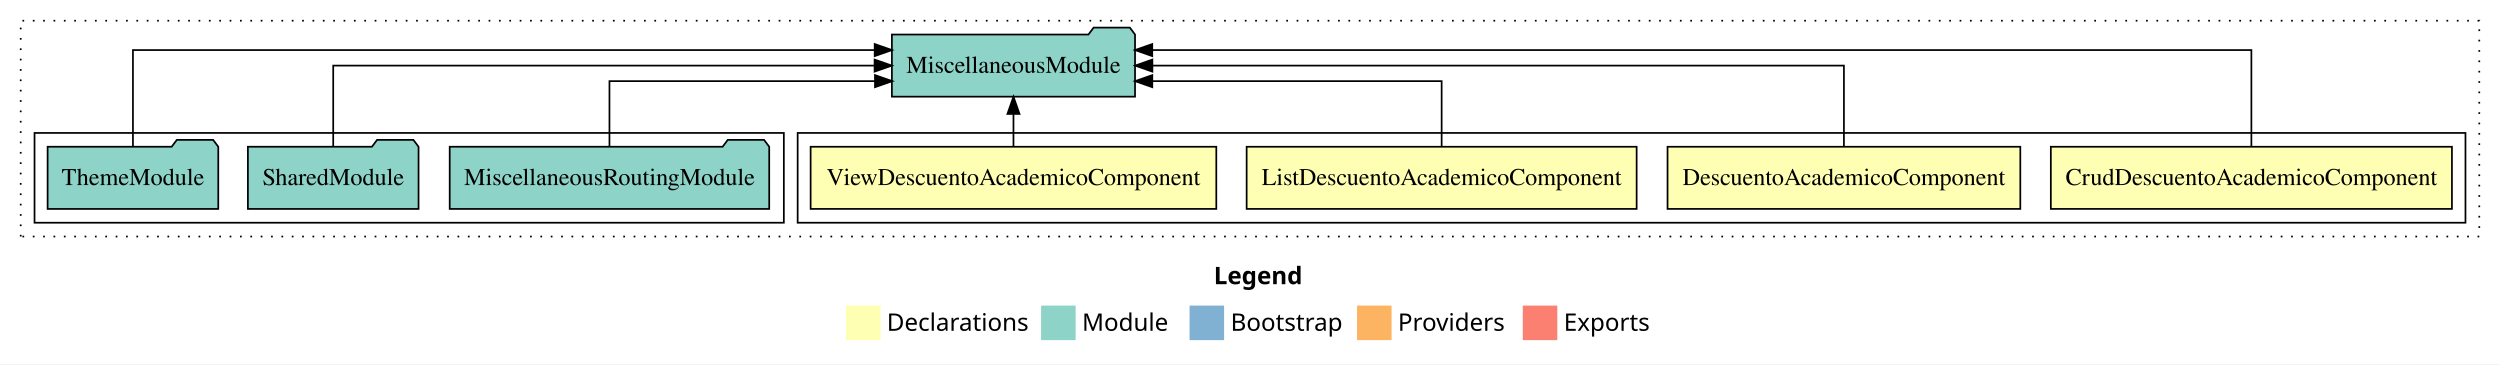
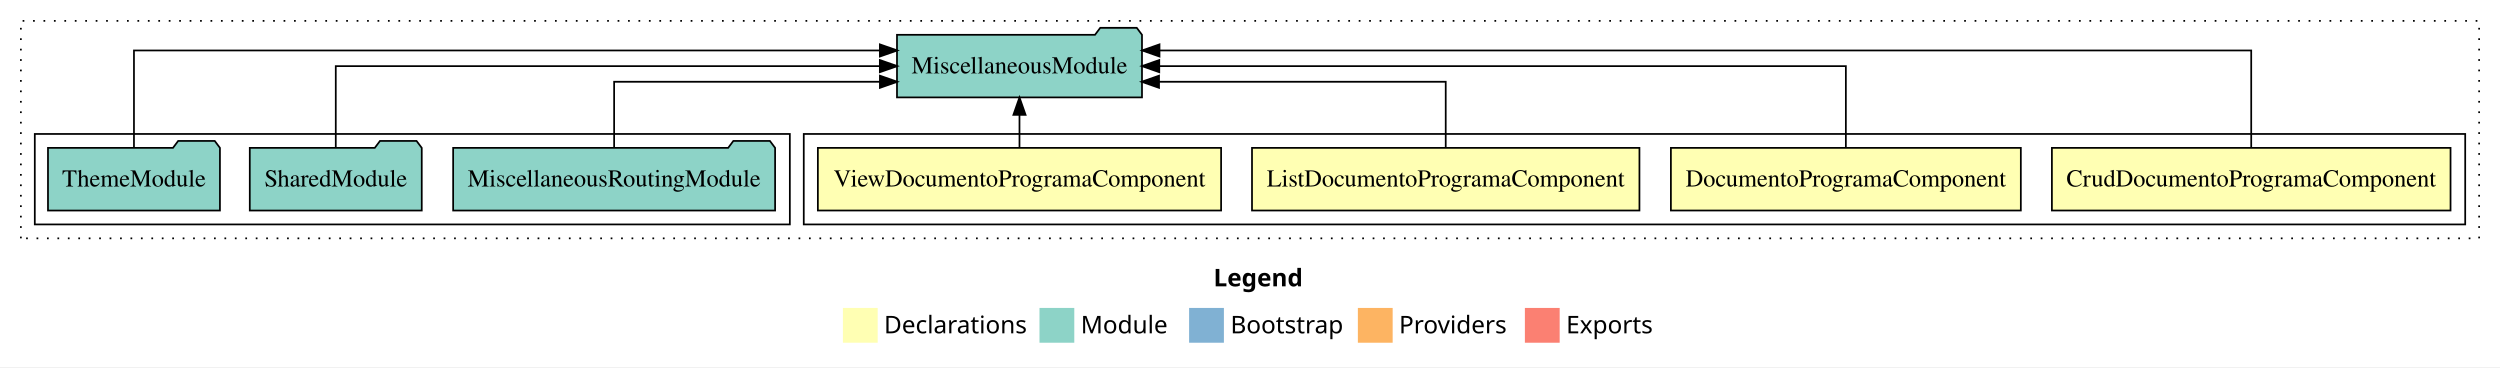
- <svg xmlns="http://www.w3.org/2000/svg" width="1448pt" height="211pt" viewBox="0.00 0.00 1448.00 211.00">
+ <svg xmlns="http://www.w3.org/2000/svg" width="1437pt" height="211pt" viewBox="0.00 0.00 1437.00 211.00">
  <g id="graph0" class="graph" transform="scale(1 1) rotate(0) translate(4 207)">
-     <polygon fill="#ffffff" stroke="transparent" points="-4,4 -4,-207 1444,-207 1444,4 -4,4" />
-     <text text-anchor="start" x="699.009" y="-42.4" font-family="sans-serif" font-weight="bold" font-size="14.00" fill="#000000">Legend</text>
-     <polygon fill="#ffffb3" stroke="transparent" points="486,-10 486,-30 506,-30 506,-10 486,-10" />
-     <text text-anchor="start" x="509.629" y="-15.4" font-family="sans-serif" font-size="14.00" fill="#000000">  Declarations</text>
-     <polygon fill="#8dd3c7" stroke="transparent" points="599,-10 599,-30 619,-30 619,-10 599,-10" />
-     <text text-anchor="start" x="622.725" y="-15.4" font-family="sans-serif" font-size="14.00" fill="#000000">  Module</text>
-     <polygon fill="#80b1d3" stroke="transparent" points="685,-10 685,-30 705,-30 705,-10 685,-10" />
-     <text text-anchor="start" x="708.781" y="-15.4" font-family="sans-serif" font-size="14.00" fill="#000000">  Bootstrap</text>
-     <polygon fill="#fdb462" stroke="transparent" points="782,-10 782,-30 802,-30 802,-10 782,-10" />
-     <text text-anchor="start" x="805.673" y="-15.4" font-family="sans-serif" font-size="14.00" fill="#000000">  Providers</text>
-     <polygon fill="#fb8072" stroke="transparent" points="878,-10 878,-30 898,-30 898,-10 878,-10" />
-     <text text-anchor="start" x="901.726" y="-15.4" font-family="sans-serif" font-size="14.00" fill="#000000">  Exports</text>
+     <polygon fill="#ffffff" stroke="transparent" points="-4,4 -4,-207 1433,-207 1433,4 -4,4" />
+     <text text-anchor="start" x="693.509" y="-42.4" font-family="sans-serif" font-weight="bold" font-size="14.00" fill="#000000">Legend</text>
+     <polygon fill="#ffffb3" stroke="transparent" points="480.5,-10 480.5,-30 500.5,-30 500.5,-10 480.5,-10" />
+     <text text-anchor="start" x="504.129" y="-15.4" font-family="sans-serif" font-size="14.00" fill="#000000">  Declarations</text>
+     <polygon fill="#8dd3c7" stroke="transparent" points="593.5,-10 593.5,-30 613.5,-30 613.5,-10 593.5,-10" />
+     <text text-anchor="start" x="617.225" y="-15.4" font-family="sans-serif" font-size="14.00" fill="#000000">  Module</text>
+     <polygon fill="#80b1d3" stroke="transparent" points="679.5,-10 679.5,-30 699.5,-30 699.5,-10 679.5,-10" />
+     <text text-anchor="start" x="703.281" y="-15.4" font-family="sans-serif" font-size="14.00" fill="#000000">  Bootstrap</text>
+     <polygon fill="#fdb462" stroke="transparent" points="776.5,-10 776.5,-30 796.5,-30 796.5,-10 776.5,-10" />
+     <text text-anchor="start" x="800.173" y="-15.4" font-family="sans-serif" font-size="14.00" fill="#000000">  Providers</text>
+     <polygon fill="#fb8072" stroke="transparent" points="872.5,-10 872.5,-30 892.5,-30 892.5,-10 872.5,-10" />
+     <text text-anchor="start" x="896.226" y="-15.4" font-family="sans-serif" font-size="14.00" fill="#000000">  Exports</text>
    <g id="clust1" class="cluster">
-       <polygon fill="none" stroke="#000000" stroke-dasharray="1,5" points="8,-70 8,-195 1432,-195 1432,-70 8,-70" />
+       <polygon fill="none" stroke="#000000" stroke-dasharray="1,5" points="8,-70 8,-195 1421,-195 1421,-70 8,-70" />
    </g>
    <g id="clust2" class="cluster">
-       <polygon fill="none" stroke="#000000" points="458,-78 458,-130 1424,-130 1424,-78 458,-78" />
+       <polygon fill="none" stroke="#000000" points="458,-78 458,-130 1413,-130 1413,-78 458,-78" />
    </g>
    <g id="clust7" class="cluster">
      <polygon fill="none" stroke="#000000" points="16,-78 16,-130 450,-130 450,-78 16,-78" />
    </g>
    <g id="node1" class="node">
-       <polygon fill="#ffffb3" stroke="#000000" points="1416.161,-122 1183.839,-122 1183.839,-86 1416.161,-86 1416.161,-122" />
-       <text text-anchor="middle" x="1300" y="-99.8" font-family="Times,serif" font-size="14.00" fill="#000000">CrudDescuentoAcademicoComponent</text>
+       <polygon fill="#ffffb3" stroke="#000000" points="1404.57,-122 1175.43,-122 1175.43,-86 1404.57,-86 1404.57,-122" />
+       <text text-anchor="middle" x="1290" y="-99.8" font-family="Times,serif" font-size="14.00" fill="#000000">CrudDocumentoProgramaComponent</text>
    </g>
    <g id="node5" class="node">
-       <polygon fill="#8dd3c7" stroke="#000000" points="653.414,-187 650.414,-191 629.414,-191 626.414,-187 512.586,-187 512.586,-151 653.414,-151 653.414,-187" />
-       <text text-anchor="middle" x="583" y="-164.8" font-family="Times,serif" font-size="14.00" fill="#000000">MiscellaneousModule</text>
+       <polygon fill="#8dd3c7" stroke="#000000" points="652.414,-187 649.414,-191 628.414,-191 625.414,-187 511.586,-187 511.586,-151 652.414,-151 652.414,-187" />
+       <text text-anchor="middle" x="582" y="-164.8" font-family="Times,serif" font-size="14.00" fill="#000000">MiscellaneousModule</text>
    </g>
    <g id="edge1" class="edge">
-       <path fill="none" stroke="#000000" d="M1300,-122.292C1300,-144.206 1300,-178 1300,-178 1300,-178 663.382,-178 663.382,-178" />
-       <polygon fill="#000000" stroke="#000000" points="663.382,-174.5 653.382,-178 663.382,-181.5 663.382,-174.5" />
+       <path fill="none" stroke="#000000" d="M1290,-122.292C1290,-144.206 1290,-178 1290,-178 1290,-178 662.474,-178 662.474,-178" />
+       <polygon fill="#000000" stroke="#000000" points="662.474,-174.5 652.474,-178 662.474,-181.5 662.474,-174.5" />
    </g>
    <g id="node2" class="node">
-       <polygon fill="#ffffb3" stroke="#000000" points="1166.164,-122 961.836,-122 961.836,-86 1166.164,-86 1166.164,-122" />
-       <text text-anchor="middle" x="1064" y="-99.8" font-family="Times,serif" font-size="14.00" fill="#000000">DescuentoAcademicoComponent</text>
+       <polygon fill="#ffffb3" stroke="#000000" points="1157.573,-122 956.427,-122 956.427,-86 1157.573,-86 1157.573,-122" />
+       <text text-anchor="middle" x="1057" y="-99.8" font-family="Times,serif" font-size="14.00" fill="#000000">DocumentoProgramaComponent</text>
    </g>
    <g id="edge2" class="edge">
-       <path fill="none" stroke="#000000" d="M1064,-122.106C1064,-141.339 1064,-169 1064,-169 1064,-169 663.457,-169 663.457,-169" />
-       <polygon fill="#000000" stroke="#000000" points="663.457,-165.5 653.457,-169 663.457,-172.5 663.457,-165.5" />
+       <path fill="none" stroke="#000000" d="M1057,-122.106C1057,-141.339 1057,-169 1057,-169 1057,-169 662.343,-169 662.343,-169" />
+       <polygon fill="#000000" stroke="#000000" points="662.343,-165.5 652.343,-169 662.343,-172.5 662.343,-165.5" />
    </g>
    <g id="node3" class="node">
-       <polygon fill="#ffffb3" stroke="#000000" points="943.943,-122 718.057,-122 718.057,-86 943.943,-86 943.943,-122" />
-       <text text-anchor="middle" x="831" y="-99.8" font-family="Times,serif" font-size="14.00" fill="#000000">ListDescuentoAcademicoComponent</text>
+       <polygon fill="#ffffb3" stroke="#000000" points="938.351,-122 715.649,-122 715.649,-86 938.351,-86 938.351,-122" />
+       <text text-anchor="middle" x="827" y="-99.8" font-family="Times,serif" font-size="14.00" fill="#000000">ListDocumentoProgramaComponent</text>
    </g>
    <g id="edge3" class="edge">
-       <path fill="none" stroke="#000000" d="M831,-122.027C831,-138.398 831,-160 831,-160 831,-160 663.404,-160 663.404,-160" />
-       <polygon fill="#000000" stroke="#000000" points="663.404,-156.5 653.404,-160 663.403,-163.5 663.404,-156.5" />
+       <path fill="none" stroke="#000000" d="M827,-122.027C827,-138.398 827,-160 827,-160 827,-160 662.207,-160 662.207,-160" />
+       <polygon fill="#000000" stroke="#000000" points="662.207,-156.5 652.207,-160 662.207,-163.5 662.207,-156.5" />
    </g>
    <g id="node4" class="node">
-       <polygon fill="#ffffb3" stroke="#000000" points="700.483,-122 465.517,-122 465.517,-86 700.483,-86 700.483,-122" />
-       <text text-anchor="middle" x="583" y="-99.8" font-family="Times,serif" font-size="14.00" fill="#000000">ViewDescuentoAcademicoComponent</text>
+       <polygon fill="#ffffb3" stroke="#000000" points="697.892,-122 466.108,-122 466.108,-86 697.892,-86 697.892,-122" />
+       <text text-anchor="middle" x="582" y="-99.8" font-family="Times,serif" font-size="14.00" fill="#000000">ViewDocumentoProgramaComponent</text>
    </g>
    <g id="edge4" class="edge">
-       <path fill="none" stroke="#000000" d="M583,-122.106C583,-122.106 583,-140.991 583,-140.991" />
-       <polygon fill="#000000" stroke="#000000" points="579.5,-140.991 583,-150.991 586.5,-140.991 579.5,-140.991" />
+       <path fill="none" stroke="#000000" d="M582,-122.106C582,-122.106 582,-140.991 582,-140.991" />
+       <polygon fill="#000000" stroke="#000000" points="578.5,-140.991 582,-150.991 585.5,-140.991 578.5,-140.991" />
    </g>
    <g id="node6" class="node">
      <polygon fill="#8dd3c7" stroke="#000000" points="441.532,-122 438.532,-126 417.532,-126 414.532,-122 256.468,-122 256.468,-86 441.532,-86 441.532,-122" />
      <text text-anchor="middle" x="349" y="-99.8" font-family="Times,serif" font-size="14.00" fill="#000000">MiscellaneousRoutingModule</text>
    </g>
    <g id="edge5" class="edge">
-       <path fill="none" stroke="#000000" d="M349,-122.027C349,-138.398 349,-160 349,-160 349,-160 502.792,-160 502.792,-160" />
-       <polygon fill="#000000" stroke="#000000" points="502.792,-163.5 512.792,-160 502.792,-156.5 502.792,-163.5" />
+       <path fill="none" stroke="#000000" d="M349,-122.027C349,-138.398 349,-160 349,-160 349,-160 501.776,-160 501.776,-160" />
+       <polygon fill="#000000" stroke="#000000" points="501.776,-163.5 511.776,-160 501.776,-156.5 501.776,-163.5" />
    </g>
    <g id="node7" class="node">
      <polygon fill="#8dd3c7" stroke="#000000" points="238.423,-122 235.423,-126 214.423,-126 211.423,-122 139.577,-122 139.577,-86 238.423,-86 238.423,-122" />
      <text text-anchor="middle" x="189" y="-99.8" font-family="Times,serif" font-size="14.00" fill="#000000">SharedModule</text>
    </g>
    <g id="edge6" class="edge">
-       <path fill="none" stroke="#000000" d="M189,-122.106C189,-141.339 189,-169 189,-169 189,-169 502.561,-169 502.561,-169" />
-       <polygon fill="#000000" stroke="#000000" points="502.561,-172.5 512.561,-169 502.561,-165.5 502.561,-172.5" />
+       <path fill="none" stroke="#000000" d="M189,-122.106C189,-141.339 189,-169 189,-169 189,-169 501.74,-169 501.74,-169" />
+       <polygon fill="#000000" stroke="#000000" points="501.74,-172.5 511.74,-169 501.739,-165.5 501.74,-172.5" />
    </g>
    <g id="node8" class="node">
      <polygon fill="#8dd3c7" stroke="#000000" points="122.423,-122 119.423,-126 98.423,-126 95.423,-122 23.577,-122 23.577,-86 122.423,-86 122.423,-122" />
      <text text-anchor="middle" x="73" y="-99.8" font-family="Times,serif" font-size="14.00" fill="#000000">ThemeModule</text>
    </g>
    <g id="edge7" class="edge">
-       <path fill="none" stroke="#000000" d="M73,-122.292C73,-144.206 73,-178 73,-178 73,-178 502.622,-178 502.622,-178" />
-       <polygon fill="#000000" stroke="#000000" points="502.622,-181.5 512.622,-178 502.622,-174.5 502.622,-181.5" />
+       <path fill="none" stroke="#000000" d="M73,-122.292C73,-144.206 73,-178 73,-178 73,-178 501.76,-178 501.76,-178" />
+       <polygon fill="#000000" stroke="#000000" points="501.76,-181.5 511.76,-178 501.76,-174.5 501.76,-181.5" />
    </g>
  </g>
</svg>
